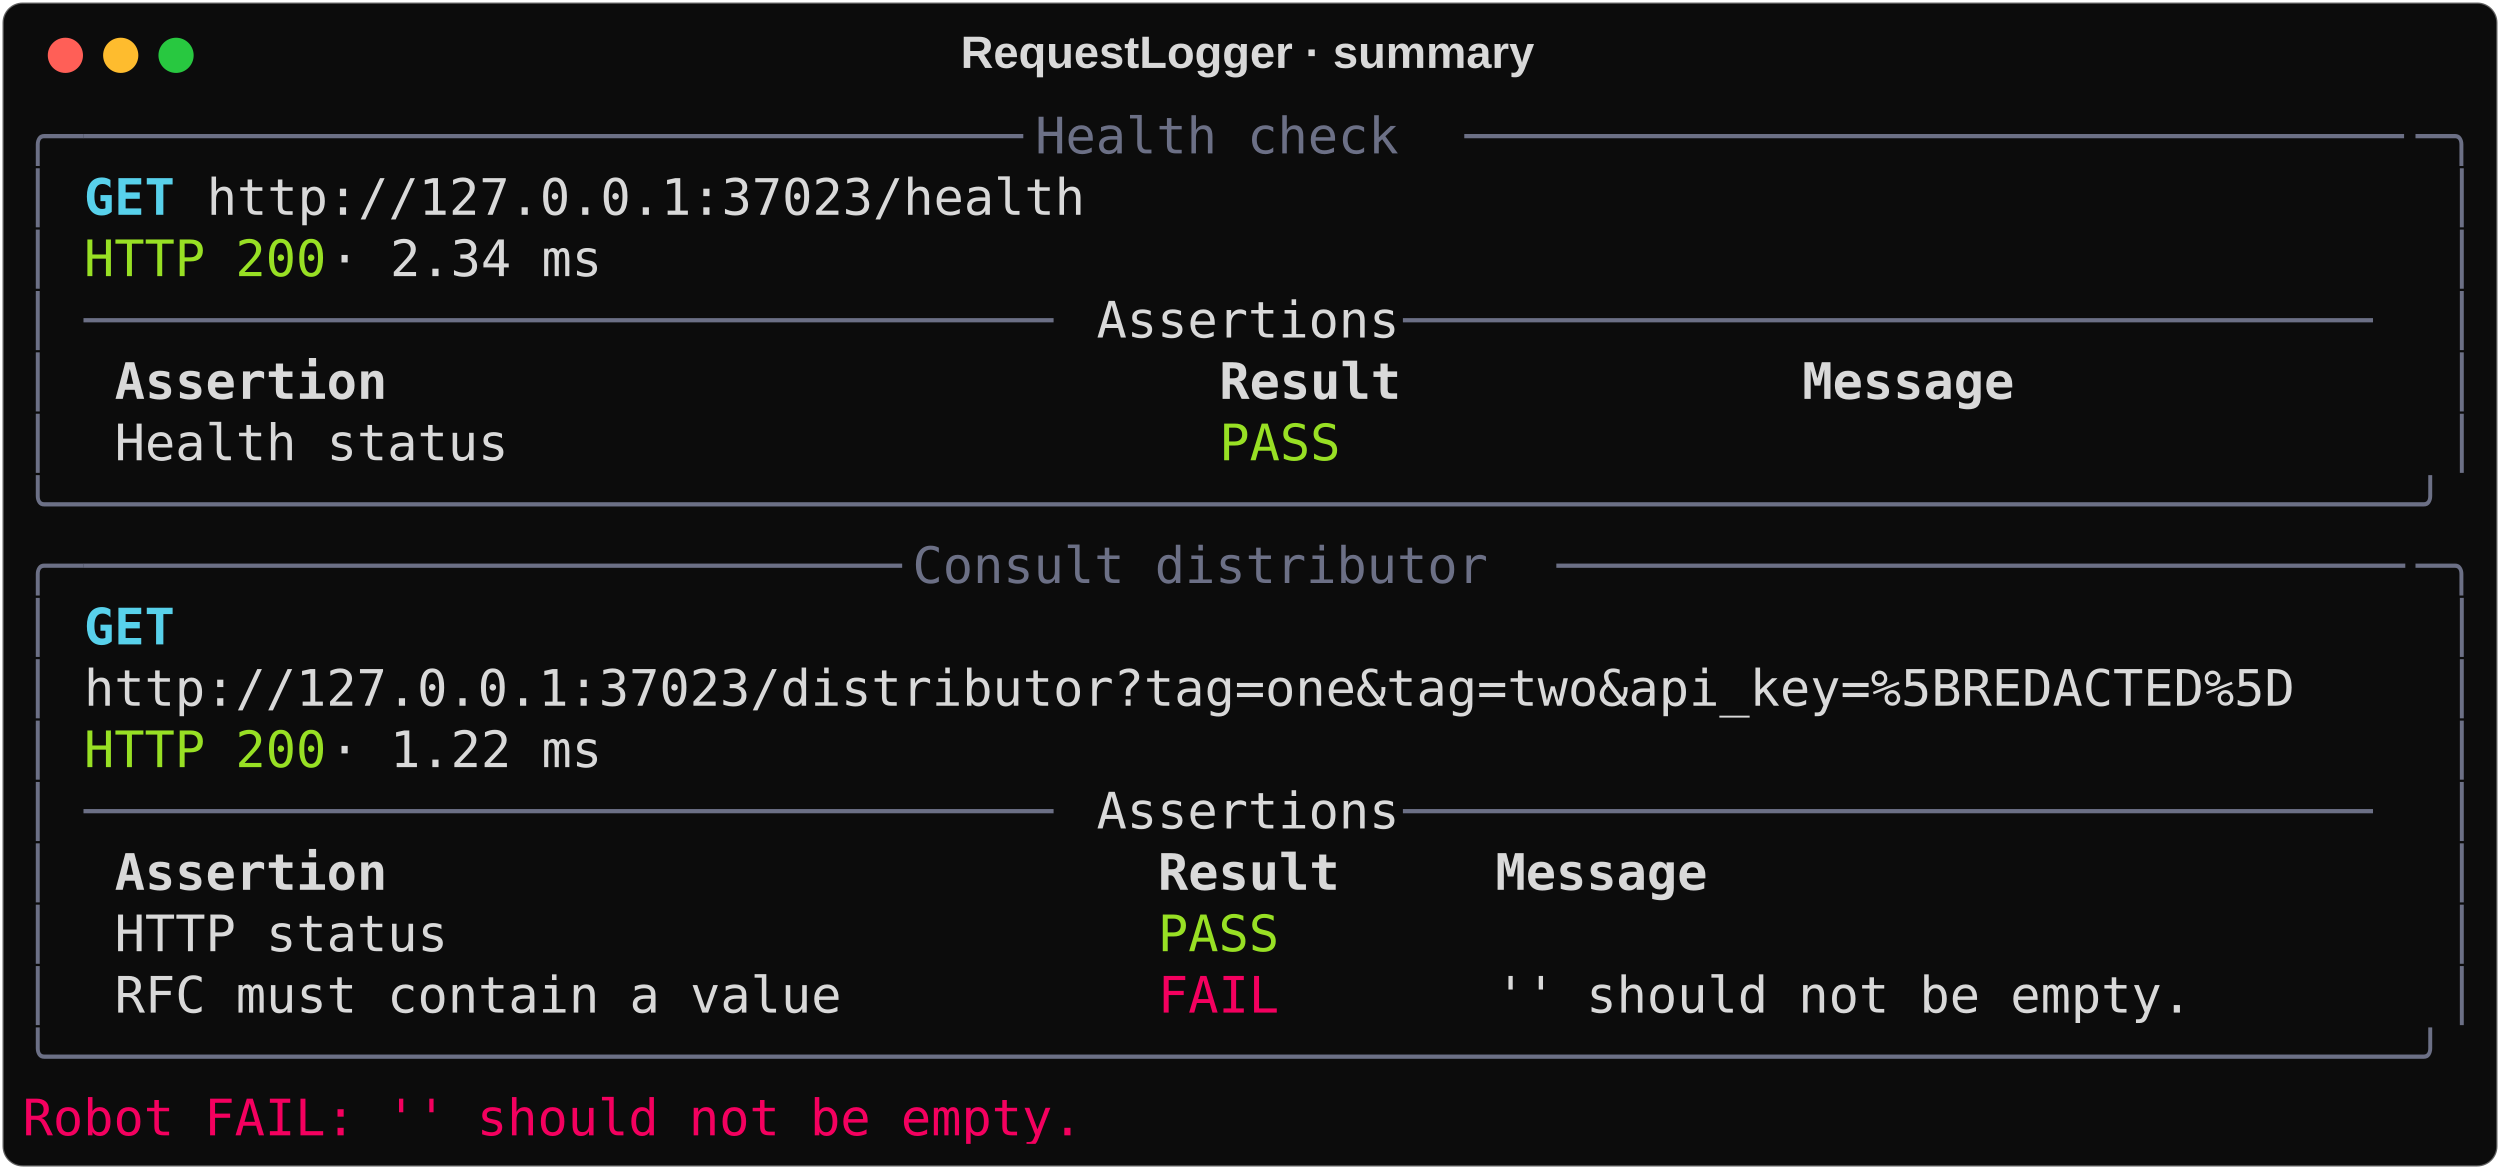
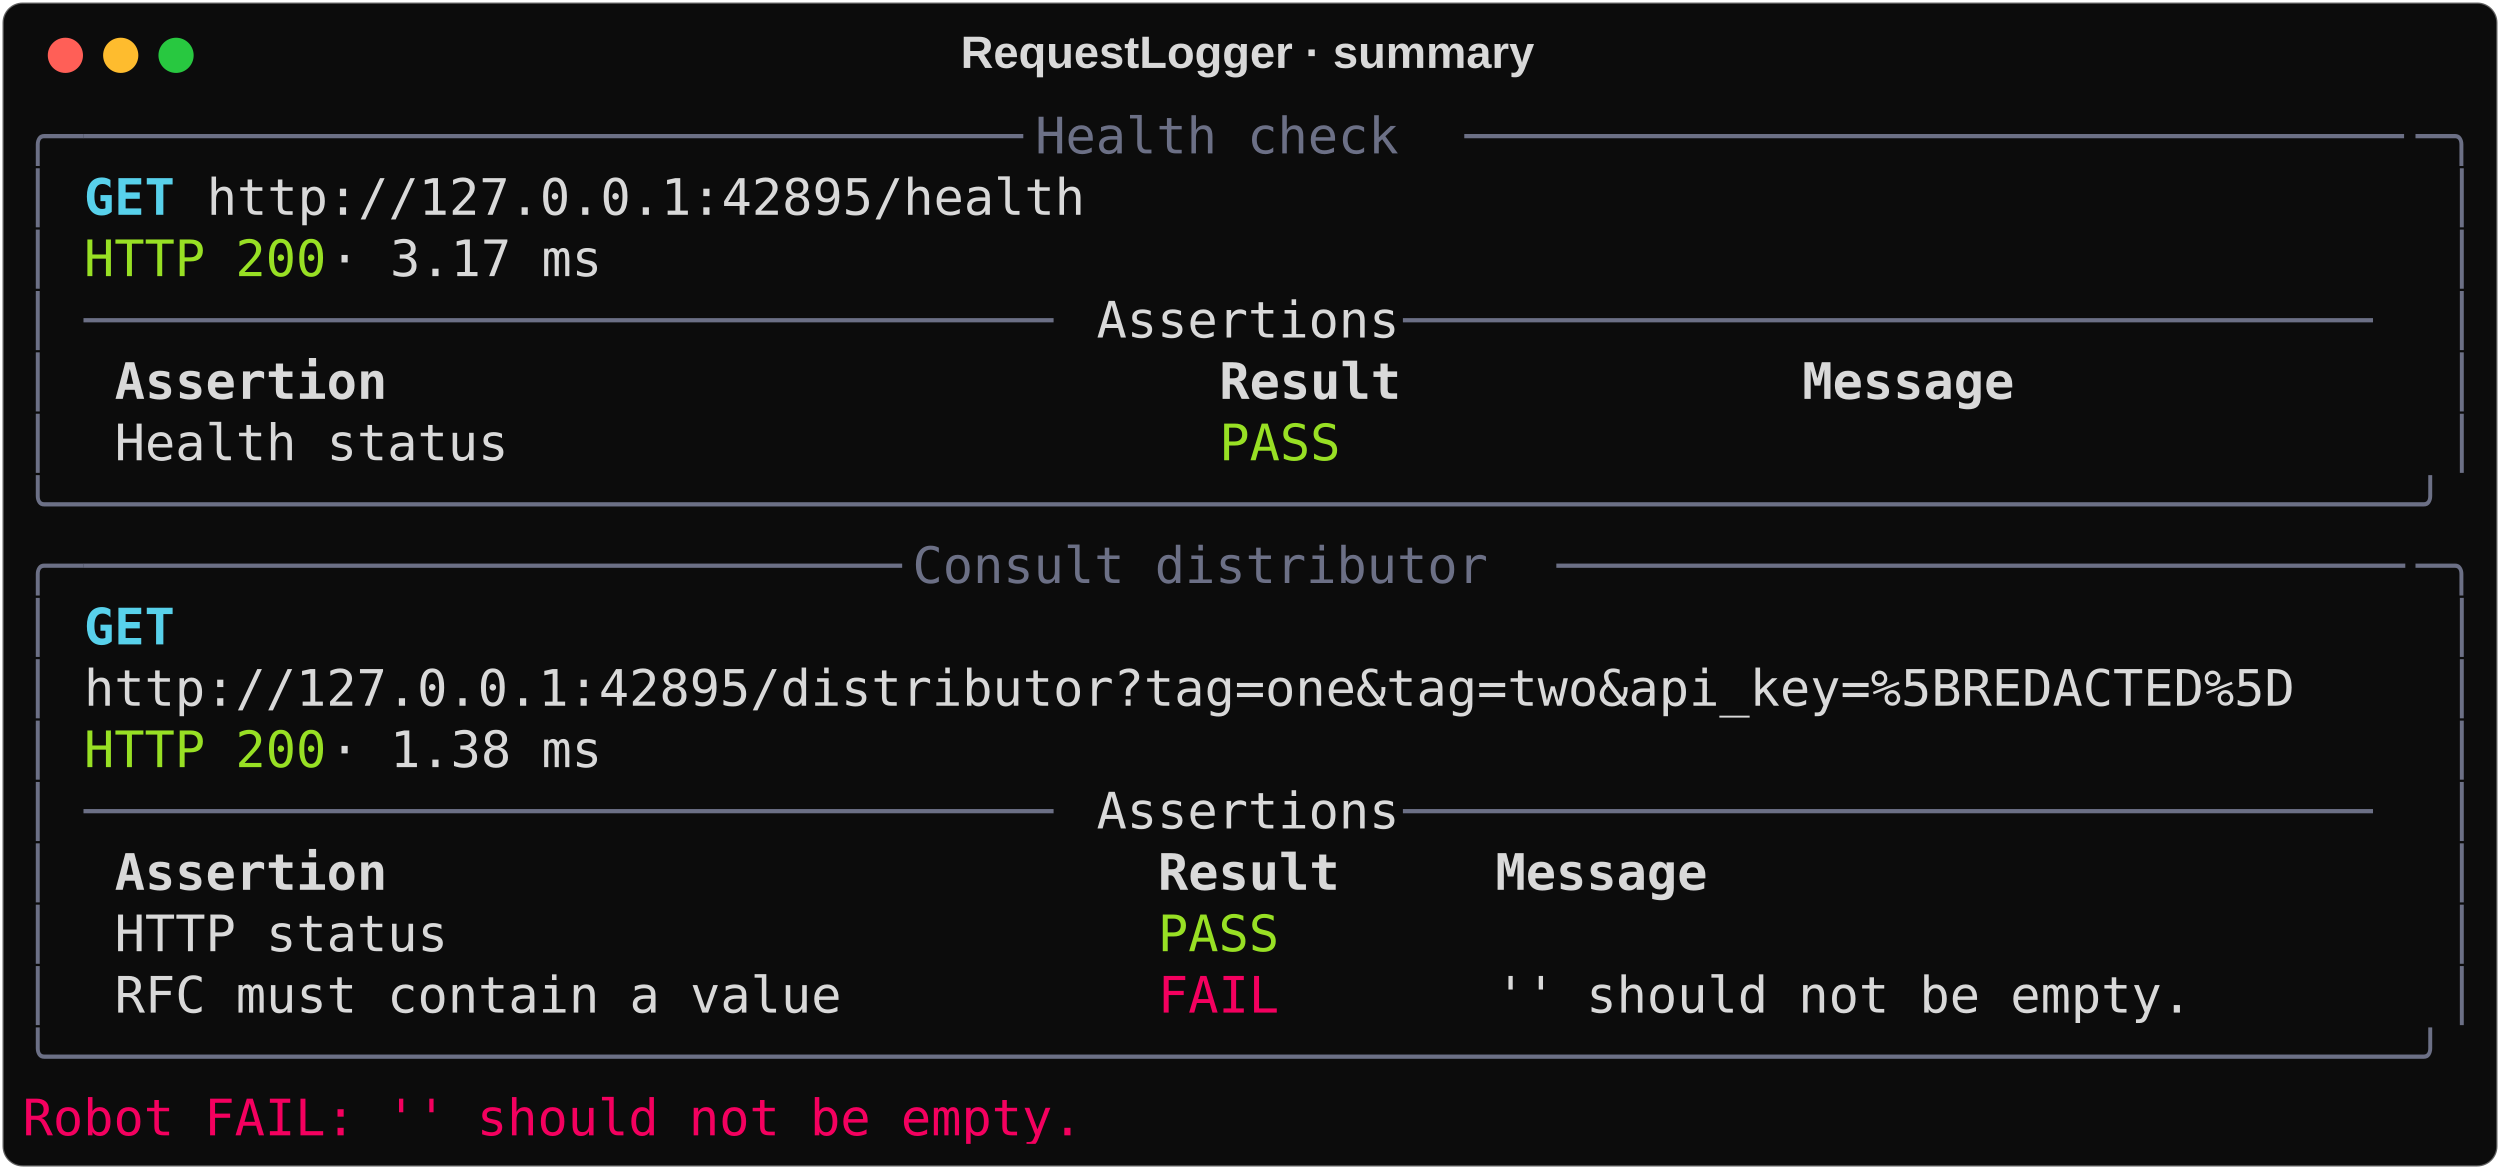
<svg xmlns="http://www.w3.org/2000/svg" class="rich-terminal" viewBox="0 0 994 464.8">
  <style>

    @font-face {
        font-family: "Fira Code";
        src: local("FiraCode-Regular"),
                url("https://cdnjs.cloudflare.com/ajax/libs/firacode/6.2.0/woff2/FiraCode-Regular.woff2") format("woff2"),
                url("https://cdnjs.cloudflare.com/ajax/libs/firacode/6.2.0/woff/FiraCode-Regular.woff") format("woff");
        font-style: normal;
        font-weight: 400;
    }
    @font-face {
        font-family: "Fira Code";
        src: local("FiraCode-Bold"),
                url("https://cdnjs.cloudflare.com/ajax/libs/firacode/6.2.0/woff2/FiraCode-Bold.woff2") format("woff2"),
                url("https://cdnjs.cloudflare.com/ajax/libs/firacode/6.2.0/woff/FiraCode-Bold.woff") format("woff");
        font-style: bold;
        font-weight: 700;
    }

-     .terminal-2689259357-matrix {
+     .terminal-2518669184-matrix {
        font-family: Fira Code, monospace;
        font-size: 20px;
        line-height: 24.4px;
        font-variant-east-asian: full-width;
    }

-     .terminal-2689259357-title {
+     .terminal-2518669184-title {
        font-size: 18px;
        font-weight: bold;
        font-family: arial;
    }

-     .terminal-2689259357-r1 { fill: #6c7086 }
- .terminal-2689259357-r2 { fill: #d9d9d9 }
- .terminal-2689259357-r3 { fill: #58d1eb;font-weight: bold }
- .terminal-2689259357-r4 { fill: #98e024 }
- .terminal-2689259357-r5 { fill: #d9d9d9;font-weight: bold }
- .terminal-2689259357-r6 { fill: #f4005f }
+     .terminal-2518669184-r1 { fill: #6c7086 }
+ .terminal-2518669184-r2 { fill: #d9d9d9 }
+ .terminal-2518669184-r3 { fill: #58d1eb;font-weight: bold }
+ .terminal-2518669184-r4 { fill: #98e024 }
+ .terminal-2518669184-r5 { fill: #d9d9d9;font-weight: bold }
+ .terminal-2518669184-r6 { fill: #f4005f }
    </style>
  <defs>
-     <clipPath id="terminal-2689259357-clip-terminal">
+     <clipPath id="terminal-2518669184-clip-terminal">
      <rect x="0" y="0" width="975.0" height="413.8" />
    </clipPath>
-     <clipPath id="terminal-2689259357-line-0">
+     <clipPath id="terminal-2518669184-line-0">
      <rect x="0" y="1.5" width="976" height="24.65" />
    </clipPath>
-     <clipPath id="terminal-2689259357-line-1">
+     <clipPath id="terminal-2518669184-line-1">
      <rect x="0" y="25.9" width="976" height="24.65" />
    </clipPath>
-     <clipPath id="terminal-2689259357-line-2">
+     <clipPath id="terminal-2518669184-line-2">
      <rect x="0" y="50.3" width="976" height="24.65" />
    </clipPath>
-     <clipPath id="terminal-2689259357-line-3">
+     <clipPath id="terminal-2518669184-line-3">
      <rect x="0" y="74.7" width="976" height="24.65" />
    </clipPath>
-     <clipPath id="terminal-2689259357-line-4">
+     <clipPath id="terminal-2518669184-line-4">
      <rect x="0" y="99.1" width="976" height="24.65" />
    </clipPath>
-     <clipPath id="terminal-2689259357-line-5">
+     <clipPath id="terminal-2518669184-line-5">
      <rect x="0" y="123.5" width="976" height="24.65" />
    </clipPath>
-     <clipPath id="terminal-2689259357-line-6">
+     <clipPath id="terminal-2518669184-line-6">
      <rect x="0" y="147.9" width="976" height="24.65" />
    </clipPath>
-     <clipPath id="terminal-2689259357-line-7">
+     <clipPath id="terminal-2518669184-line-7">
      <rect x="0" y="172.3" width="976" height="24.65" />
    </clipPath>
-     <clipPath id="terminal-2689259357-line-8">
+     <clipPath id="terminal-2518669184-line-8">
      <rect x="0" y="196.7" width="976" height="24.65" />
    </clipPath>
-     <clipPath id="terminal-2689259357-line-9">
+     <clipPath id="terminal-2518669184-line-9">
      <rect x="0" y="221.1" width="976" height="24.65" />
    </clipPath>
-     <clipPath id="terminal-2689259357-line-10">
+     <clipPath id="terminal-2518669184-line-10">
      <rect x="0" y="245.5" width="976" height="24.65" />
    </clipPath>
-     <clipPath id="terminal-2689259357-line-11">
+     <clipPath id="terminal-2518669184-line-11">
      <rect x="0" y="269.9" width="976" height="24.65" />
    </clipPath>
-     <clipPath id="terminal-2689259357-line-12">
+     <clipPath id="terminal-2518669184-line-12">
      <rect x="0" y="294.3" width="976" height="24.65" />
    </clipPath>
-     <clipPath id="terminal-2689259357-line-13">
+     <clipPath id="terminal-2518669184-line-13">
      <rect x="0" y="318.7" width="976" height="24.65" />
    </clipPath>
-     <clipPath id="terminal-2689259357-line-14">
+     <clipPath id="terminal-2518669184-line-14">
      <rect x="0" y="343.1" width="976" height="24.65" />
    </clipPath>
-     <clipPath id="terminal-2689259357-line-15">
+     <clipPath id="terminal-2518669184-line-15">
      <rect x="0" y="367.5" width="976" height="24.65" />
    </clipPath>
  </defs>
  <rect fill="#0c0c0c" stroke="rgba(255,255,255,0.35)" stroke-width="1" x="1" y="1" width="992" height="462.8" rx="8" />
-   <text class="terminal-2689259357-title" fill="#d9d9d9" text-anchor="middle" x="496" y="27">RequestLogger · summary</text>
+   <text class="terminal-2518669184-title" fill="#d9d9d9" text-anchor="middle" x="496" y="27">RequestLogger · summary</text>
  <g transform="translate(26,22)">
    <circle cx="0" cy="0" r="7" fill="#ff5f57" />
    <circle cx="22" cy="0" r="7" fill="#febc2e" />
    <circle cx="44" cy="0" r="7" fill="#28c840" />
  </g>
-   <g transform="translate(9, 41)" clip-path="url(#terminal-2689259357-clip-terminal)">
-     <g class="terminal-2689259357-matrix">
-       <text class="terminal-2689259357-r1" x="0" y="20" textLength="24.4" clip-path="url(#terminal-2689259357-line-0)">╭─</text>
-       <text class="terminal-2689259357-r1" x="24.4" y="20" textLength="378.2" clip-path="url(#terminal-2689259357-line-0)">───────────────────────────────</text>
-       <text class="terminal-2689259357-r1" x="402.6" y="20" textLength="170.8" clip-path="url(#terminal-2689259357-line-0)"> Health check </text>
-       <text class="terminal-2689259357-r1" x="573.4" y="20" textLength="378.2" clip-path="url(#terminal-2689259357-line-0)">───────────────────────────────</text>
-       <text class="terminal-2689259357-r1" x="951.6" y="20" textLength="24.4" clip-path="url(#terminal-2689259357-line-0)">─╮</text>
-       <text class="terminal-2689259357-r2" x="976" y="20" textLength="12.2" clip-path="url(#terminal-2689259357-line-0)">
- </text>
-       <text class="terminal-2689259357-r1" x="0" y="44.4" textLength="12.2" clip-path="url(#terminal-2689259357-line-1)">│</text>
-       <text class="terminal-2689259357-r3" x="24.4" y="44.4" textLength="48.8" clip-path="url(#terminal-2689259357-line-1)">GET </text>
-       <text class="terminal-2689259357-r2" x="73.2" y="44.4" textLength="353.8" clip-path="url(#terminal-2689259357-line-1)">http://127.0.0.1:37023/health</text>
-       <text class="terminal-2689259357-r1" x="963.8" y="44.4" textLength="12.2" clip-path="url(#terminal-2689259357-line-1)">│</text>
-       <text class="terminal-2689259357-r2" x="976" y="44.4" textLength="12.2" clip-path="url(#terminal-2689259357-line-1)">
- </text>
-       <text class="terminal-2689259357-r1" x="0" y="68.8" textLength="12.2" clip-path="url(#terminal-2689259357-line-2)">│</text>
-       <text class="terminal-2689259357-r4" x="24.4" y="68.8" textLength="97.6" clip-path="url(#terminal-2689259357-line-2)">HTTP 200</text>
-       <text class="terminal-2689259357-r2" x="122" y="68.8" textLength="122" clip-path="url(#terminal-2689259357-line-2)"> · 2.34 ms</text>
-       <text class="terminal-2689259357-r1" x="963.8" y="68.8" textLength="12.2" clip-path="url(#terminal-2689259357-line-2)">│</text>
-       <text class="terminal-2689259357-r2" x="976" y="68.8" textLength="12.2" clip-path="url(#terminal-2689259357-line-2)">
- </text>
-       <text class="terminal-2689259357-r1" x="0" y="93.2" textLength="12.2" clip-path="url(#terminal-2689259357-line-3)">│</text>
-       <text class="terminal-2689259357-r1" x="24.4" y="93.2" textLength="402.6" clip-path="url(#terminal-2689259357-line-3)">──────────────────────────────── </text>
-       <text class="terminal-2689259357-r2" x="427" y="93.2" textLength="122" clip-path="url(#terminal-2689259357-line-3)">Assertions</text>
-       <text class="terminal-2689259357-r1" x="549" y="93.2" textLength="402.6" clip-path="url(#terminal-2689259357-line-3)"> ────────────────────────────────</text>
-       <text class="terminal-2689259357-r1" x="963.8" y="93.2" textLength="12.2" clip-path="url(#terminal-2689259357-line-3)">│</text>
-       <text class="terminal-2689259357-r2" x="976" y="93.2" textLength="12.2" clip-path="url(#terminal-2689259357-line-3)">
- </text>
-       <text class="terminal-2689259357-r1" x="0" y="117.6" textLength="12.2" clip-path="url(#terminal-2689259357-line-4)">│</text>
-       <text class="terminal-2689259357-r5" x="36.6" y="117.6" textLength="414.8" clip-path="url(#terminal-2689259357-line-4)">Assertion                         </text>
-       <text class="terminal-2689259357-r5" x="475.8" y="117.6" textLength="207.4" clip-path="url(#terminal-2689259357-line-4)">Result           </text>
-       <text class="terminal-2689259357-r5" x="707.6" y="117.6" textLength="231.8" clip-path="url(#terminal-2689259357-line-4)">Message            </text>
-       <text class="terminal-2689259357-r1" x="963.8" y="117.6" textLength="12.2" clip-path="url(#terminal-2689259357-line-4)">│</text>
-       <text class="terminal-2689259357-r2" x="976" y="117.6" textLength="12.2" clip-path="url(#terminal-2689259357-line-4)">
- </text>
-       <text class="terminal-2689259357-r1" x="0" y="142" textLength="12.2" clip-path="url(#terminal-2689259357-line-5)">│</text>
-       <text class="terminal-2689259357-r2" x="36.6" y="142" textLength="414.8" clip-path="url(#terminal-2689259357-line-5)">Health status                     </text>
-       <text class="terminal-2689259357-r4" x="475.8" y="142" textLength="207.4" clip-path="url(#terminal-2689259357-line-5)">PASS             </text>
-       <text class="terminal-2689259357-r1" x="963.8" y="142" textLength="12.2" clip-path="url(#terminal-2689259357-line-5)">│</text>
-       <text class="terminal-2689259357-r2" x="976" y="142" textLength="12.2" clip-path="url(#terminal-2689259357-line-5)">
- </text>
-       <text class="terminal-2689259357-r1" x="0" y="166.4" textLength="976" clip-path="url(#terminal-2689259357-line-6)">╰──────────────────────────────────────────────────────────────────────────────╯</text>
-       <text class="terminal-2689259357-r2" x="976" y="166.4" textLength="12.2" clip-path="url(#terminal-2689259357-line-6)">
- </text>
-       <text class="terminal-2689259357-r1" x="0" y="190.8" textLength="24.4" clip-path="url(#terminal-2689259357-line-7)">╭─</text>
-       <text class="terminal-2689259357-r1" x="24.4" y="190.8" textLength="329.4" clip-path="url(#terminal-2689259357-line-7)">───────────────────────────</text>
-       <text class="terminal-2689259357-r1" x="353.8" y="190.8" textLength="256.2" clip-path="url(#terminal-2689259357-line-7)"> Consult distributor </text>
-       <text class="terminal-2689259357-r1" x="610" y="190.8" textLength="341.6" clip-path="url(#terminal-2689259357-line-7)">────────────────────────────</text>
-       <text class="terminal-2689259357-r1" x="951.6" y="190.8" textLength="24.4" clip-path="url(#terminal-2689259357-line-7)">─╮</text>
-       <text class="terminal-2689259357-r2" x="976" y="190.8" textLength="12.2" clip-path="url(#terminal-2689259357-line-7)">
- </text>
-       <text class="terminal-2689259357-r1" x="0" y="215.2" textLength="12.2" clip-path="url(#terminal-2689259357-line-8)">│</text>
-       <text class="terminal-2689259357-r3" x="24.4" y="215.2" textLength="48.8" clip-path="url(#terminal-2689259357-line-8)">GET </text>
-       <text class="terminal-2689259357-r1" x="963.8" y="215.2" textLength="12.2" clip-path="url(#terminal-2689259357-line-8)">│</text>
-       <text class="terminal-2689259357-r2" x="976" y="215.2" textLength="12.2" clip-path="url(#terminal-2689259357-line-8)">
- </text>
-       <text class="terminal-2689259357-r1" x="0" y="239.6" textLength="12.2" clip-path="url(#terminal-2689259357-line-9)">│</text>
-       <text class="terminal-2689259357-r2" x="24.4" y="239.6" textLength="890.6" clip-path="url(#terminal-2689259357-line-9)">http://127.0.0.1:37023/distributor?tag=one&amp;tag=two&amp;api_key=%5BREDACTED%5D</text>
-       <text class="terminal-2689259357-r1" x="963.8" y="239.6" textLength="12.2" clip-path="url(#terminal-2689259357-line-9)">│</text>
-       <text class="terminal-2689259357-r2" x="976" y="239.6" textLength="12.2" clip-path="url(#terminal-2689259357-line-9)">
- </text>
-       <text class="terminal-2689259357-r1" x="0" y="264" textLength="12.2" clip-path="url(#terminal-2689259357-line-10)">│</text>
-       <text class="terminal-2689259357-r4" x="24.4" y="264" textLength="97.6" clip-path="url(#terminal-2689259357-line-10)">HTTP 200</text>
-       <text class="terminal-2689259357-r2" x="122" y="264" textLength="122" clip-path="url(#terminal-2689259357-line-10)"> · 1.22 ms</text>
-       <text class="terminal-2689259357-r1" x="963.8" y="264" textLength="12.2" clip-path="url(#terminal-2689259357-line-10)">│</text>
-       <text class="terminal-2689259357-r2" x="976" y="264" textLength="12.2" clip-path="url(#terminal-2689259357-line-10)">
- </text>
-       <text class="terminal-2689259357-r1" x="0" y="288.4" textLength="12.2" clip-path="url(#terminal-2689259357-line-11)">│</text>
-       <text class="terminal-2689259357-r1" x="24.4" y="288.4" textLength="402.6" clip-path="url(#terminal-2689259357-line-11)">──────────────────────────────── </text>
-       <text class="terminal-2689259357-r2" x="427" y="288.4" textLength="122" clip-path="url(#terminal-2689259357-line-11)">Assertions</text>
-       <text class="terminal-2689259357-r1" x="549" y="288.4" textLength="402.6" clip-path="url(#terminal-2689259357-line-11)"> ────────────────────────────────</text>
-       <text class="terminal-2689259357-r1" x="963.8" y="288.4" textLength="12.2" clip-path="url(#terminal-2689259357-line-11)">│</text>
-       <text class="terminal-2689259357-r2" x="976" y="288.4" textLength="12.2" clip-path="url(#terminal-2689259357-line-11)">
- </text>
-       <text class="terminal-2689259357-r1" x="0" y="312.8" textLength="12.2" clip-path="url(#terminal-2689259357-line-12)">│</text>
-       <text class="terminal-2689259357-r5" x="36.6" y="312.8" textLength="390.4" clip-path="url(#terminal-2689259357-line-12)">Assertion                       </text>
-       <text class="terminal-2689259357-r5" x="451.4" y="312.8" textLength="109.8" clip-path="url(#terminal-2689259357-line-12)">Result   </text>
-       <text class="terminal-2689259357-r5" x="585.6" y="312.8" textLength="353.8" clip-path="url(#terminal-2689259357-line-12)">Message                      </text>
-       <text class="terminal-2689259357-r1" x="963.8" y="312.8" textLength="12.2" clip-path="url(#terminal-2689259357-line-12)">│</text>
-       <text class="terminal-2689259357-r2" x="976" y="312.8" textLength="12.2" clip-path="url(#terminal-2689259357-line-12)">
- </text>
-       <text class="terminal-2689259357-r1" x="0" y="337.2" textLength="12.2" clip-path="url(#terminal-2689259357-line-13)">│</text>
-       <text class="terminal-2689259357-r2" x="36.6" y="337.2" textLength="390.4" clip-path="url(#terminal-2689259357-line-13)">HTTP status                     </text>
-       <text class="terminal-2689259357-r4" x="451.4" y="337.2" textLength="109.8" clip-path="url(#terminal-2689259357-line-13)">PASS     </text>
-       <text class="terminal-2689259357-r1" x="963.8" y="337.2" textLength="12.2" clip-path="url(#terminal-2689259357-line-13)">│</text>
-       <text class="terminal-2689259357-r2" x="976" y="337.2" textLength="12.2" clip-path="url(#terminal-2689259357-line-13)">
- </text>
-       <text class="terminal-2689259357-r1" x="0" y="361.6" textLength="12.2" clip-path="url(#terminal-2689259357-line-14)">│</text>
-       <text class="terminal-2689259357-r2" x="36.6" y="361.6" textLength="390.4" clip-path="url(#terminal-2689259357-line-14)">RFC must contain a value        </text>
-       <text class="terminal-2689259357-r6" x="451.4" y="361.6" textLength="109.8" clip-path="url(#terminal-2689259357-line-14)">FAIL     </text>
-       <text class="terminal-2689259357-r2" x="585.6" y="361.6" textLength="353.8" clip-path="url(#terminal-2689259357-line-14)">'' should not be empty.      </text>
-       <text class="terminal-2689259357-r1" x="963.8" y="361.6" textLength="12.2" clip-path="url(#terminal-2689259357-line-14)">│</text>
-       <text class="terminal-2689259357-r2" x="976" y="361.6" textLength="12.2" clip-path="url(#terminal-2689259357-line-14)">
- </text>
-       <text class="terminal-2689259357-r1" x="0" y="386" textLength="976" clip-path="url(#terminal-2689259357-line-15)">╰──────────────────────────────────────────────────────────────────────────────╯</text>
-       <text class="terminal-2689259357-r2" x="976" y="386" textLength="12.2" clip-path="url(#terminal-2689259357-line-15)">
- </text>
-       <text class="terminal-2689259357-r6" x="0" y="410.4" textLength="427" clip-path="url(#terminal-2689259357-line-16)">Robot FAIL: '' should not be empty.</text>
-       <text class="terminal-2689259357-r2" x="976" y="410.4" textLength="12.2" clip-path="url(#terminal-2689259357-line-16)">
+   <g transform="translate(9, 41)" clip-path="url(#terminal-2518669184-clip-terminal)">
+     <g class="terminal-2518669184-matrix">
+       <text class="terminal-2518669184-r1" x="0" y="20" textLength="24.4" clip-path="url(#terminal-2518669184-line-0)">╭─</text>
+       <text class="terminal-2518669184-r1" x="24.4" y="20" textLength="378.2" clip-path="url(#terminal-2518669184-line-0)">───────────────────────────────</text>
+       <text class="terminal-2518669184-r1" x="402.6" y="20" textLength="170.8" clip-path="url(#terminal-2518669184-line-0)"> Health check </text>
+       <text class="terminal-2518669184-r1" x="573.4" y="20" textLength="378.2" clip-path="url(#terminal-2518669184-line-0)">───────────────────────────────</text>
+       <text class="terminal-2518669184-r1" x="951.6" y="20" textLength="24.4" clip-path="url(#terminal-2518669184-line-0)">─╮</text>
+       <text class="terminal-2518669184-r2" x="976" y="20" textLength="12.2" clip-path="url(#terminal-2518669184-line-0)">
+ </text>
+       <text class="terminal-2518669184-r1" x="0" y="44.4" textLength="12.2" clip-path="url(#terminal-2518669184-line-1)">│</text>
+       <text class="terminal-2518669184-r3" x="24.4" y="44.4" textLength="48.8" clip-path="url(#terminal-2518669184-line-1)">GET </text>
+       <text class="terminal-2518669184-r2" x="73.2" y="44.4" textLength="353.8" clip-path="url(#terminal-2518669184-line-1)">http://127.0.0.1:42895/health</text>
+       <text class="terminal-2518669184-r1" x="963.8" y="44.4" textLength="12.2" clip-path="url(#terminal-2518669184-line-1)">│</text>
+       <text class="terminal-2518669184-r2" x="976" y="44.4" textLength="12.2" clip-path="url(#terminal-2518669184-line-1)">
+ </text>
+       <text class="terminal-2518669184-r1" x="0" y="68.8" textLength="12.2" clip-path="url(#terminal-2518669184-line-2)">│</text>
+       <text class="terminal-2518669184-r4" x="24.4" y="68.8" textLength="97.6" clip-path="url(#terminal-2518669184-line-2)">HTTP 200</text>
+       <text class="terminal-2518669184-r2" x="122" y="68.8" textLength="122" clip-path="url(#terminal-2518669184-line-2)"> · 3.17 ms</text>
+       <text class="terminal-2518669184-r1" x="963.8" y="68.8" textLength="12.2" clip-path="url(#terminal-2518669184-line-2)">│</text>
+       <text class="terminal-2518669184-r2" x="976" y="68.8" textLength="12.2" clip-path="url(#terminal-2518669184-line-2)">
+ </text>
+       <text class="terminal-2518669184-r1" x="0" y="93.2" textLength="12.2" clip-path="url(#terminal-2518669184-line-3)">│</text>
+       <text class="terminal-2518669184-r1" x="24.4" y="93.2" textLength="402.6" clip-path="url(#terminal-2518669184-line-3)">──────────────────────────────── </text>
+       <text class="terminal-2518669184-r2" x="427" y="93.2" textLength="122" clip-path="url(#terminal-2518669184-line-3)">Assertions</text>
+       <text class="terminal-2518669184-r1" x="549" y="93.2" textLength="402.6" clip-path="url(#terminal-2518669184-line-3)"> ────────────────────────────────</text>
+       <text class="terminal-2518669184-r1" x="963.8" y="93.2" textLength="12.2" clip-path="url(#terminal-2518669184-line-3)">│</text>
+       <text class="terminal-2518669184-r2" x="976" y="93.2" textLength="12.2" clip-path="url(#terminal-2518669184-line-3)">
+ </text>
+       <text class="terminal-2518669184-r1" x="0" y="117.6" textLength="12.2" clip-path="url(#terminal-2518669184-line-4)">│</text>
+       <text class="terminal-2518669184-r5" x="36.6" y="117.6" textLength="414.8" clip-path="url(#terminal-2518669184-line-4)">Assertion                         </text>
+       <text class="terminal-2518669184-r5" x="475.8" y="117.6" textLength="207.4" clip-path="url(#terminal-2518669184-line-4)">Result           </text>
+       <text class="terminal-2518669184-r5" x="707.6" y="117.6" textLength="231.8" clip-path="url(#terminal-2518669184-line-4)">Message            </text>
+       <text class="terminal-2518669184-r1" x="963.8" y="117.6" textLength="12.2" clip-path="url(#terminal-2518669184-line-4)">│</text>
+       <text class="terminal-2518669184-r2" x="976" y="117.6" textLength="12.2" clip-path="url(#terminal-2518669184-line-4)">
+ </text>
+       <text class="terminal-2518669184-r1" x="0" y="142" textLength="12.2" clip-path="url(#terminal-2518669184-line-5)">│</text>
+       <text class="terminal-2518669184-r2" x="36.6" y="142" textLength="414.8" clip-path="url(#terminal-2518669184-line-5)">Health status                     </text>
+       <text class="terminal-2518669184-r4" x="475.8" y="142" textLength="207.4" clip-path="url(#terminal-2518669184-line-5)">PASS             </text>
+       <text class="terminal-2518669184-r1" x="963.8" y="142" textLength="12.2" clip-path="url(#terminal-2518669184-line-5)">│</text>
+       <text class="terminal-2518669184-r2" x="976" y="142" textLength="12.2" clip-path="url(#terminal-2518669184-line-5)">
+ </text>
+       <text class="terminal-2518669184-r1" x="0" y="166.4" textLength="976" clip-path="url(#terminal-2518669184-line-6)">╰──────────────────────────────────────────────────────────────────────────────╯</text>
+       <text class="terminal-2518669184-r2" x="976" y="166.4" textLength="12.2" clip-path="url(#terminal-2518669184-line-6)">
+ </text>
+       <text class="terminal-2518669184-r1" x="0" y="190.8" textLength="24.4" clip-path="url(#terminal-2518669184-line-7)">╭─</text>
+       <text class="terminal-2518669184-r1" x="24.4" y="190.8" textLength="329.4" clip-path="url(#terminal-2518669184-line-7)">───────────────────────────</text>
+       <text class="terminal-2518669184-r1" x="353.8" y="190.8" textLength="256.2" clip-path="url(#terminal-2518669184-line-7)"> Consult distributor </text>
+       <text class="terminal-2518669184-r1" x="610" y="190.8" textLength="341.6" clip-path="url(#terminal-2518669184-line-7)">────────────────────────────</text>
+       <text class="terminal-2518669184-r1" x="951.6" y="190.8" textLength="24.4" clip-path="url(#terminal-2518669184-line-7)">─╮</text>
+       <text class="terminal-2518669184-r2" x="976" y="190.8" textLength="12.2" clip-path="url(#terminal-2518669184-line-7)">
+ </text>
+       <text class="terminal-2518669184-r1" x="0" y="215.2" textLength="12.2" clip-path="url(#terminal-2518669184-line-8)">│</text>
+       <text class="terminal-2518669184-r3" x="24.4" y="215.2" textLength="48.8" clip-path="url(#terminal-2518669184-line-8)">GET </text>
+       <text class="terminal-2518669184-r1" x="963.8" y="215.2" textLength="12.2" clip-path="url(#terminal-2518669184-line-8)">│</text>
+       <text class="terminal-2518669184-r2" x="976" y="215.2" textLength="12.2" clip-path="url(#terminal-2518669184-line-8)">
+ </text>
+       <text class="terminal-2518669184-r1" x="0" y="239.6" textLength="12.2" clip-path="url(#terminal-2518669184-line-9)">│</text>
+       <text class="terminal-2518669184-r2" x="24.4" y="239.6" textLength="890.6" clip-path="url(#terminal-2518669184-line-9)">http://127.0.0.1:42895/distributor?tag=one&amp;tag=two&amp;api_key=%5BREDACTED%5D</text>
+       <text class="terminal-2518669184-r1" x="963.8" y="239.6" textLength="12.2" clip-path="url(#terminal-2518669184-line-9)">│</text>
+       <text class="terminal-2518669184-r2" x="976" y="239.6" textLength="12.2" clip-path="url(#terminal-2518669184-line-9)">
+ </text>
+       <text class="terminal-2518669184-r1" x="0" y="264" textLength="12.2" clip-path="url(#terminal-2518669184-line-10)">│</text>
+       <text class="terminal-2518669184-r4" x="24.4" y="264" textLength="97.6" clip-path="url(#terminal-2518669184-line-10)">HTTP 200</text>
+       <text class="terminal-2518669184-r2" x="122" y="264" textLength="122" clip-path="url(#terminal-2518669184-line-10)"> · 1.38 ms</text>
+       <text class="terminal-2518669184-r1" x="963.8" y="264" textLength="12.2" clip-path="url(#terminal-2518669184-line-10)">│</text>
+       <text class="terminal-2518669184-r2" x="976" y="264" textLength="12.2" clip-path="url(#terminal-2518669184-line-10)">
+ </text>
+       <text class="terminal-2518669184-r1" x="0" y="288.4" textLength="12.2" clip-path="url(#terminal-2518669184-line-11)">│</text>
+       <text class="terminal-2518669184-r1" x="24.4" y="288.4" textLength="402.6" clip-path="url(#terminal-2518669184-line-11)">──────────────────────────────── </text>
+       <text class="terminal-2518669184-r2" x="427" y="288.4" textLength="122" clip-path="url(#terminal-2518669184-line-11)">Assertions</text>
+       <text class="terminal-2518669184-r1" x="549" y="288.4" textLength="402.6" clip-path="url(#terminal-2518669184-line-11)"> ────────────────────────────────</text>
+       <text class="terminal-2518669184-r1" x="963.8" y="288.4" textLength="12.2" clip-path="url(#terminal-2518669184-line-11)">│</text>
+       <text class="terminal-2518669184-r2" x="976" y="288.4" textLength="12.2" clip-path="url(#terminal-2518669184-line-11)">
+ </text>
+       <text class="terminal-2518669184-r1" x="0" y="312.8" textLength="12.2" clip-path="url(#terminal-2518669184-line-12)">│</text>
+       <text class="terminal-2518669184-r5" x="36.6" y="312.8" textLength="390.4" clip-path="url(#terminal-2518669184-line-12)">Assertion                       </text>
+       <text class="terminal-2518669184-r5" x="451.4" y="312.8" textLength="109.8" clip-path="url(#terminal-2518669184-line-12)">Result   </text>
+       <text class="terminal-2518669184-r5" x="585.6" y="312.8" textLength="353.8" clip-path="url(#terminal-2518669184-line-12)">Message                      </text>
+       <text class="terminal-2518669184-r1" x="963.8" y="312.8" textLength="12.2" clip-path="url(#terminal-2518669184-line-12)">│</text>
+       <text class="terminal-2518669184-r2" x="976" y="312.8" textLength="12.2" clip-path="url(#terminal-2518669184-line-12)">
+ </text>
+       <text class="terminal-2518669184-r1" x="0" y="337.2" textLength="12.2" clip-path="url(#terminal-2518669184-line-13)">│</text>
+       <text class="terminal-2518669184-r2" x="36.6" y="337.2" textLength="390.4" clip-path="url(#terminal-2518669184-line-13)">HTTP status                     </text>
+       <text class="terminal-2518669184-r4" x="451.4" y="337.2" textLength="109.8" clip-path="url(#terminal-2518669184-line-13)">PASS     </text>
+       <text class="terminal-2518669184-r1" x="963.8" y="337.2" textLength="12.2" clip-path="url(#terminal-2518669184-line-13)">│</text>
+       <text class="terminal-2518669184-r2" x="976" y="337.2" textLength="12.2" clip-path="url(#terminal-2518669184-line-13)">
+ </text>
+       <text class="terminal-2518669184-r1" x="0" y="361.6" textLength="12.2" clip-path="url(#terminal-2518669184-line-14)">│</text>
+       <text class="terminal-2518669184-r2" x="36.6" y="361.6" textLength="390.4" clip-path="url(#terminal-2518669184-line-14)">RFC must contain a value        </text>
+       <text class="terminal-2518669184-r6" x="451.4" y="361.6" textLength="109.8" clip-path="url(#terminal-2518669184-line-14)">FAIL     </text>
+       <text class="terminal-2518669184-r2" x="585.6" y="361.6" textLength="353.8" clip-path="url(#terminal-2518669184-line-14)">'' should not be empty.      </text>
+       <text class="terminal-2518669184-r1" x="963.8" y="361.6" textLength="12.2" clip-path="url(#terminal-2518669184-line-14)">│</text>
+       <text class="terminal-2518669184-r2" x="976" y="361.6" textLength="12.2" clip-path="url(#terminal-2518669184-line-14)">
+ </text>
+       <text class="terminal-2518669184-r1" x="0" y="386" textLength="976" clip-path="url(#terminal-2518669184-line-15)">╰──────────────────────────────────────────────────────────────────────────────╯</text>
+       <text class="terminal-2518669184-r2" x="976" y="386" textLength="12.2" clip-path="url(#terminal-2518669184-line-15)">
+ </text>
+       <text class="terminal-2518669184-r6" x="0" y="410.4" textLength="427" clip-path="url(#terminal-2518669184-line-16)">Robot FAIL: '' should not be empty.</text>
+       <text class="terminal-2518669184-r2" x="976" y="410.4" textLength="12.2" clip-path="url(#terminal-2518669184-line-16)">
</text>
    </g>
  </g>
</svg>
